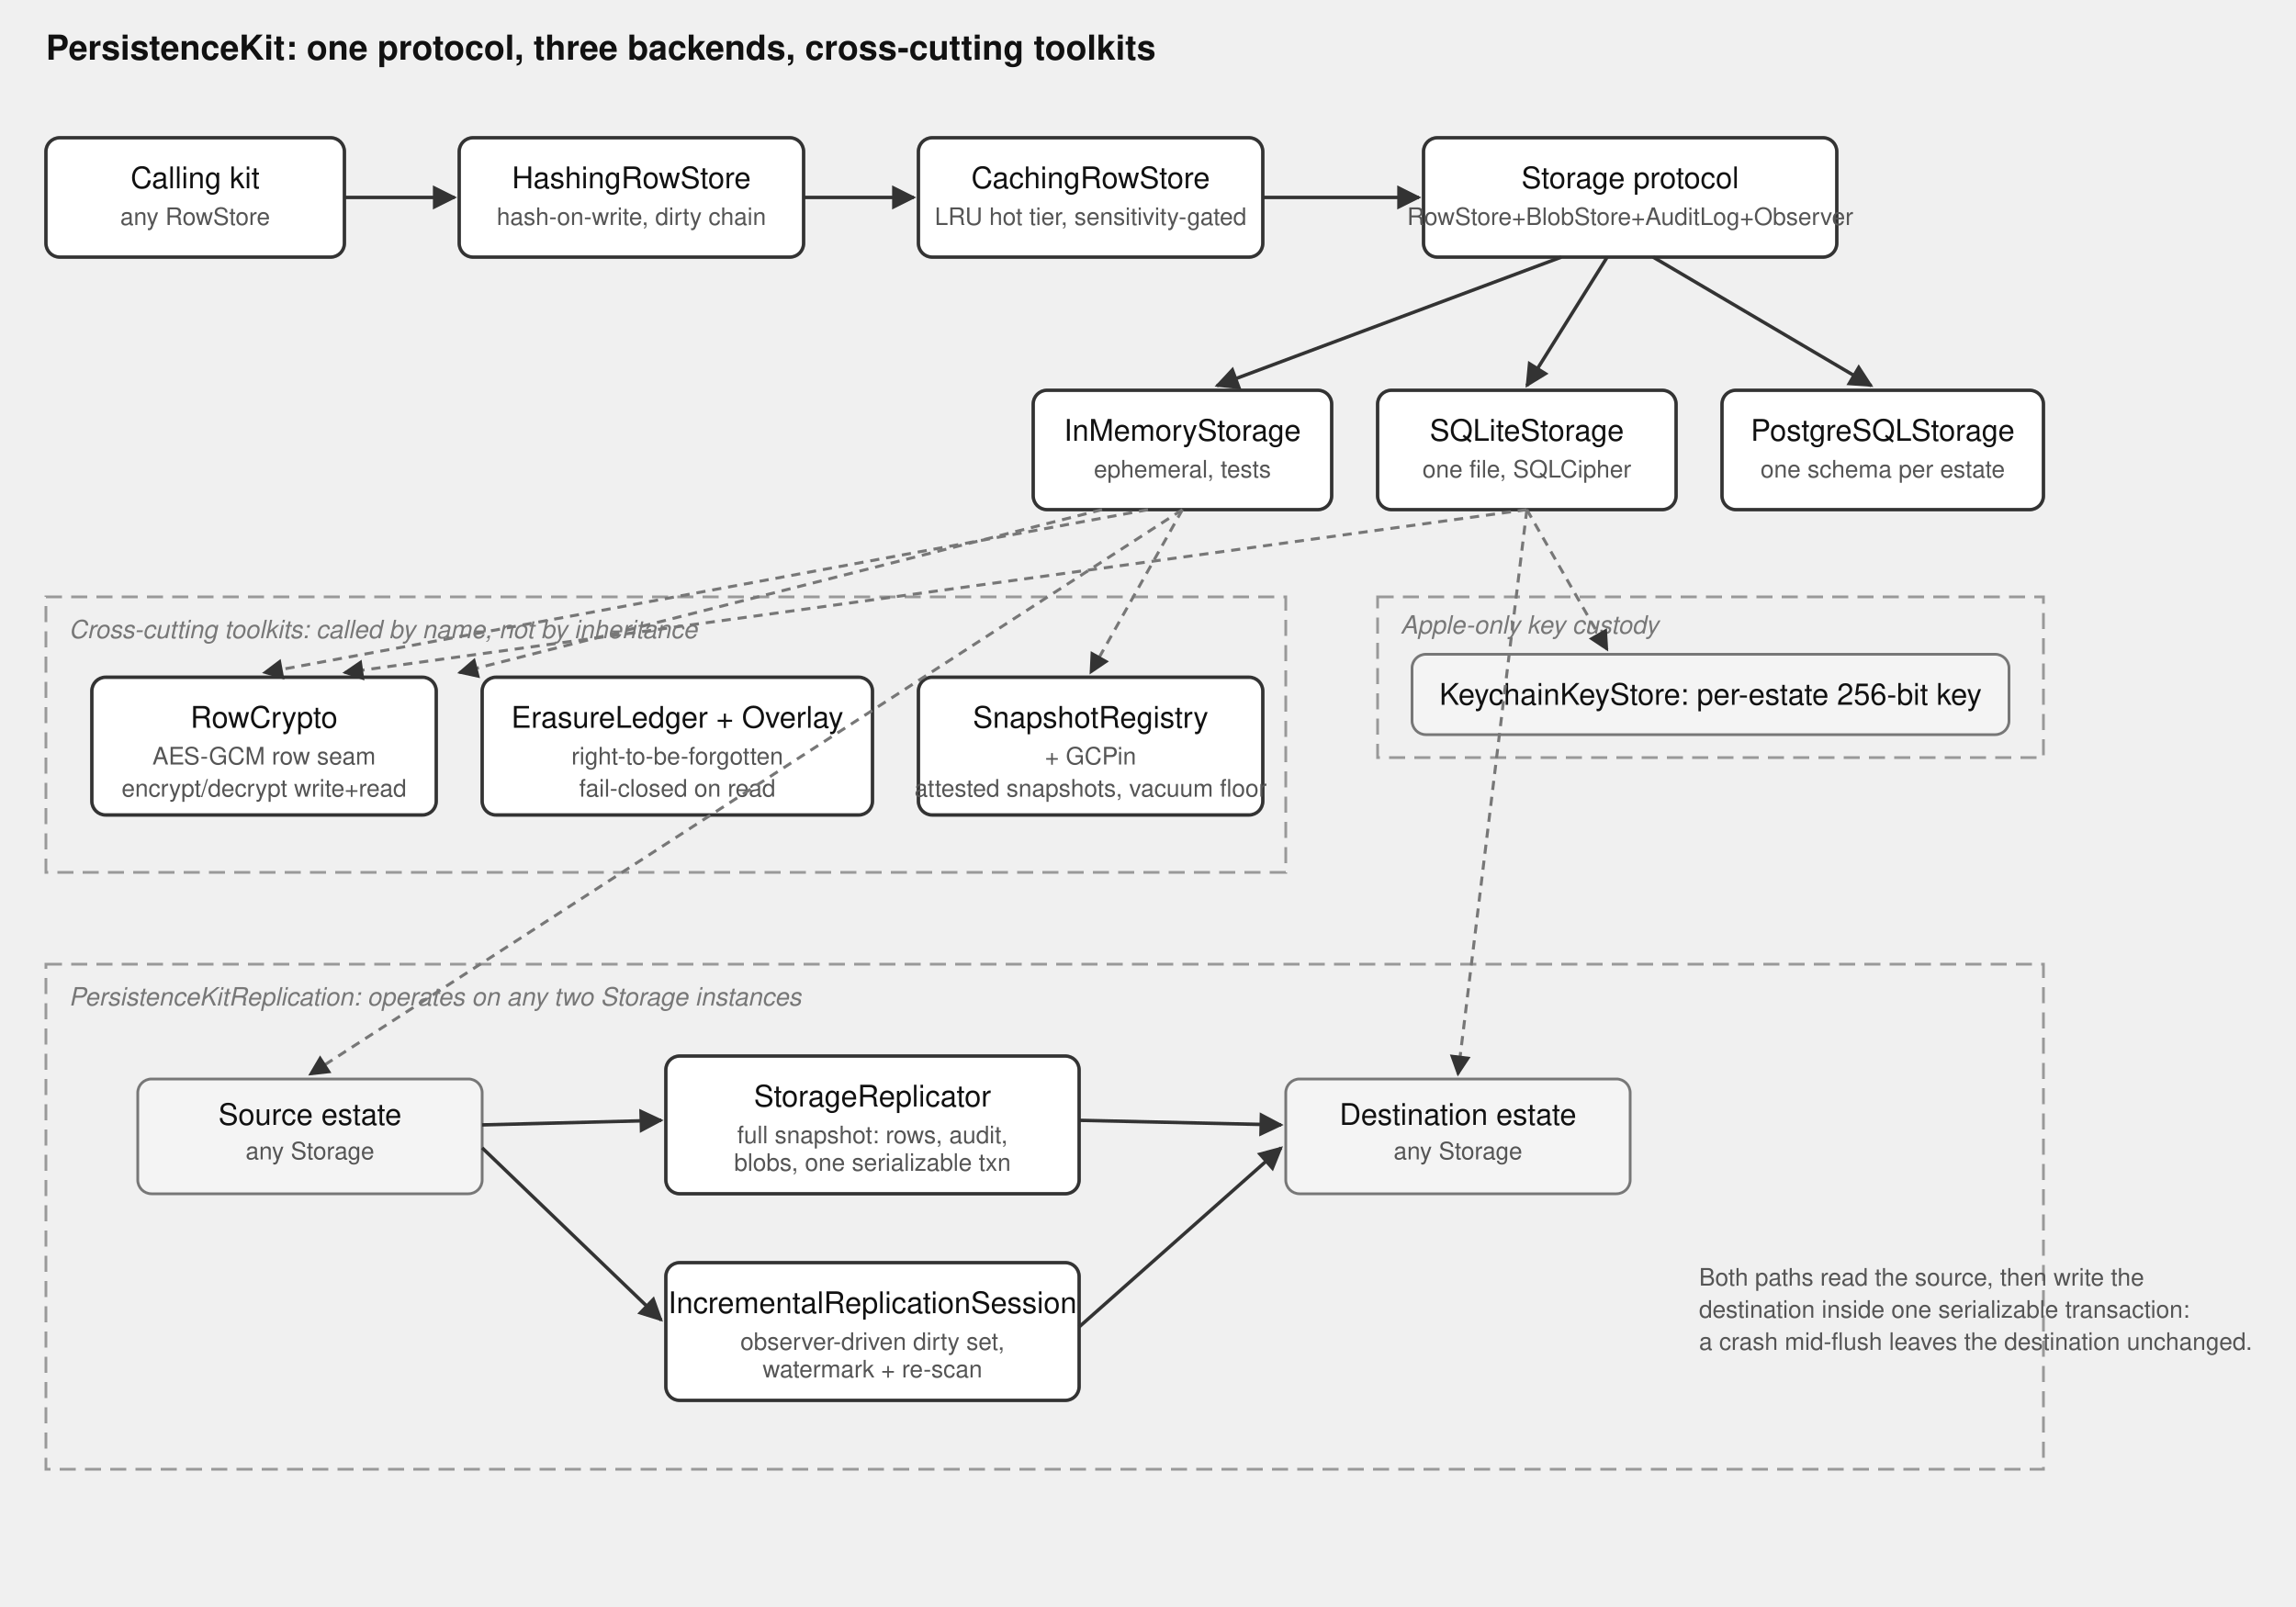
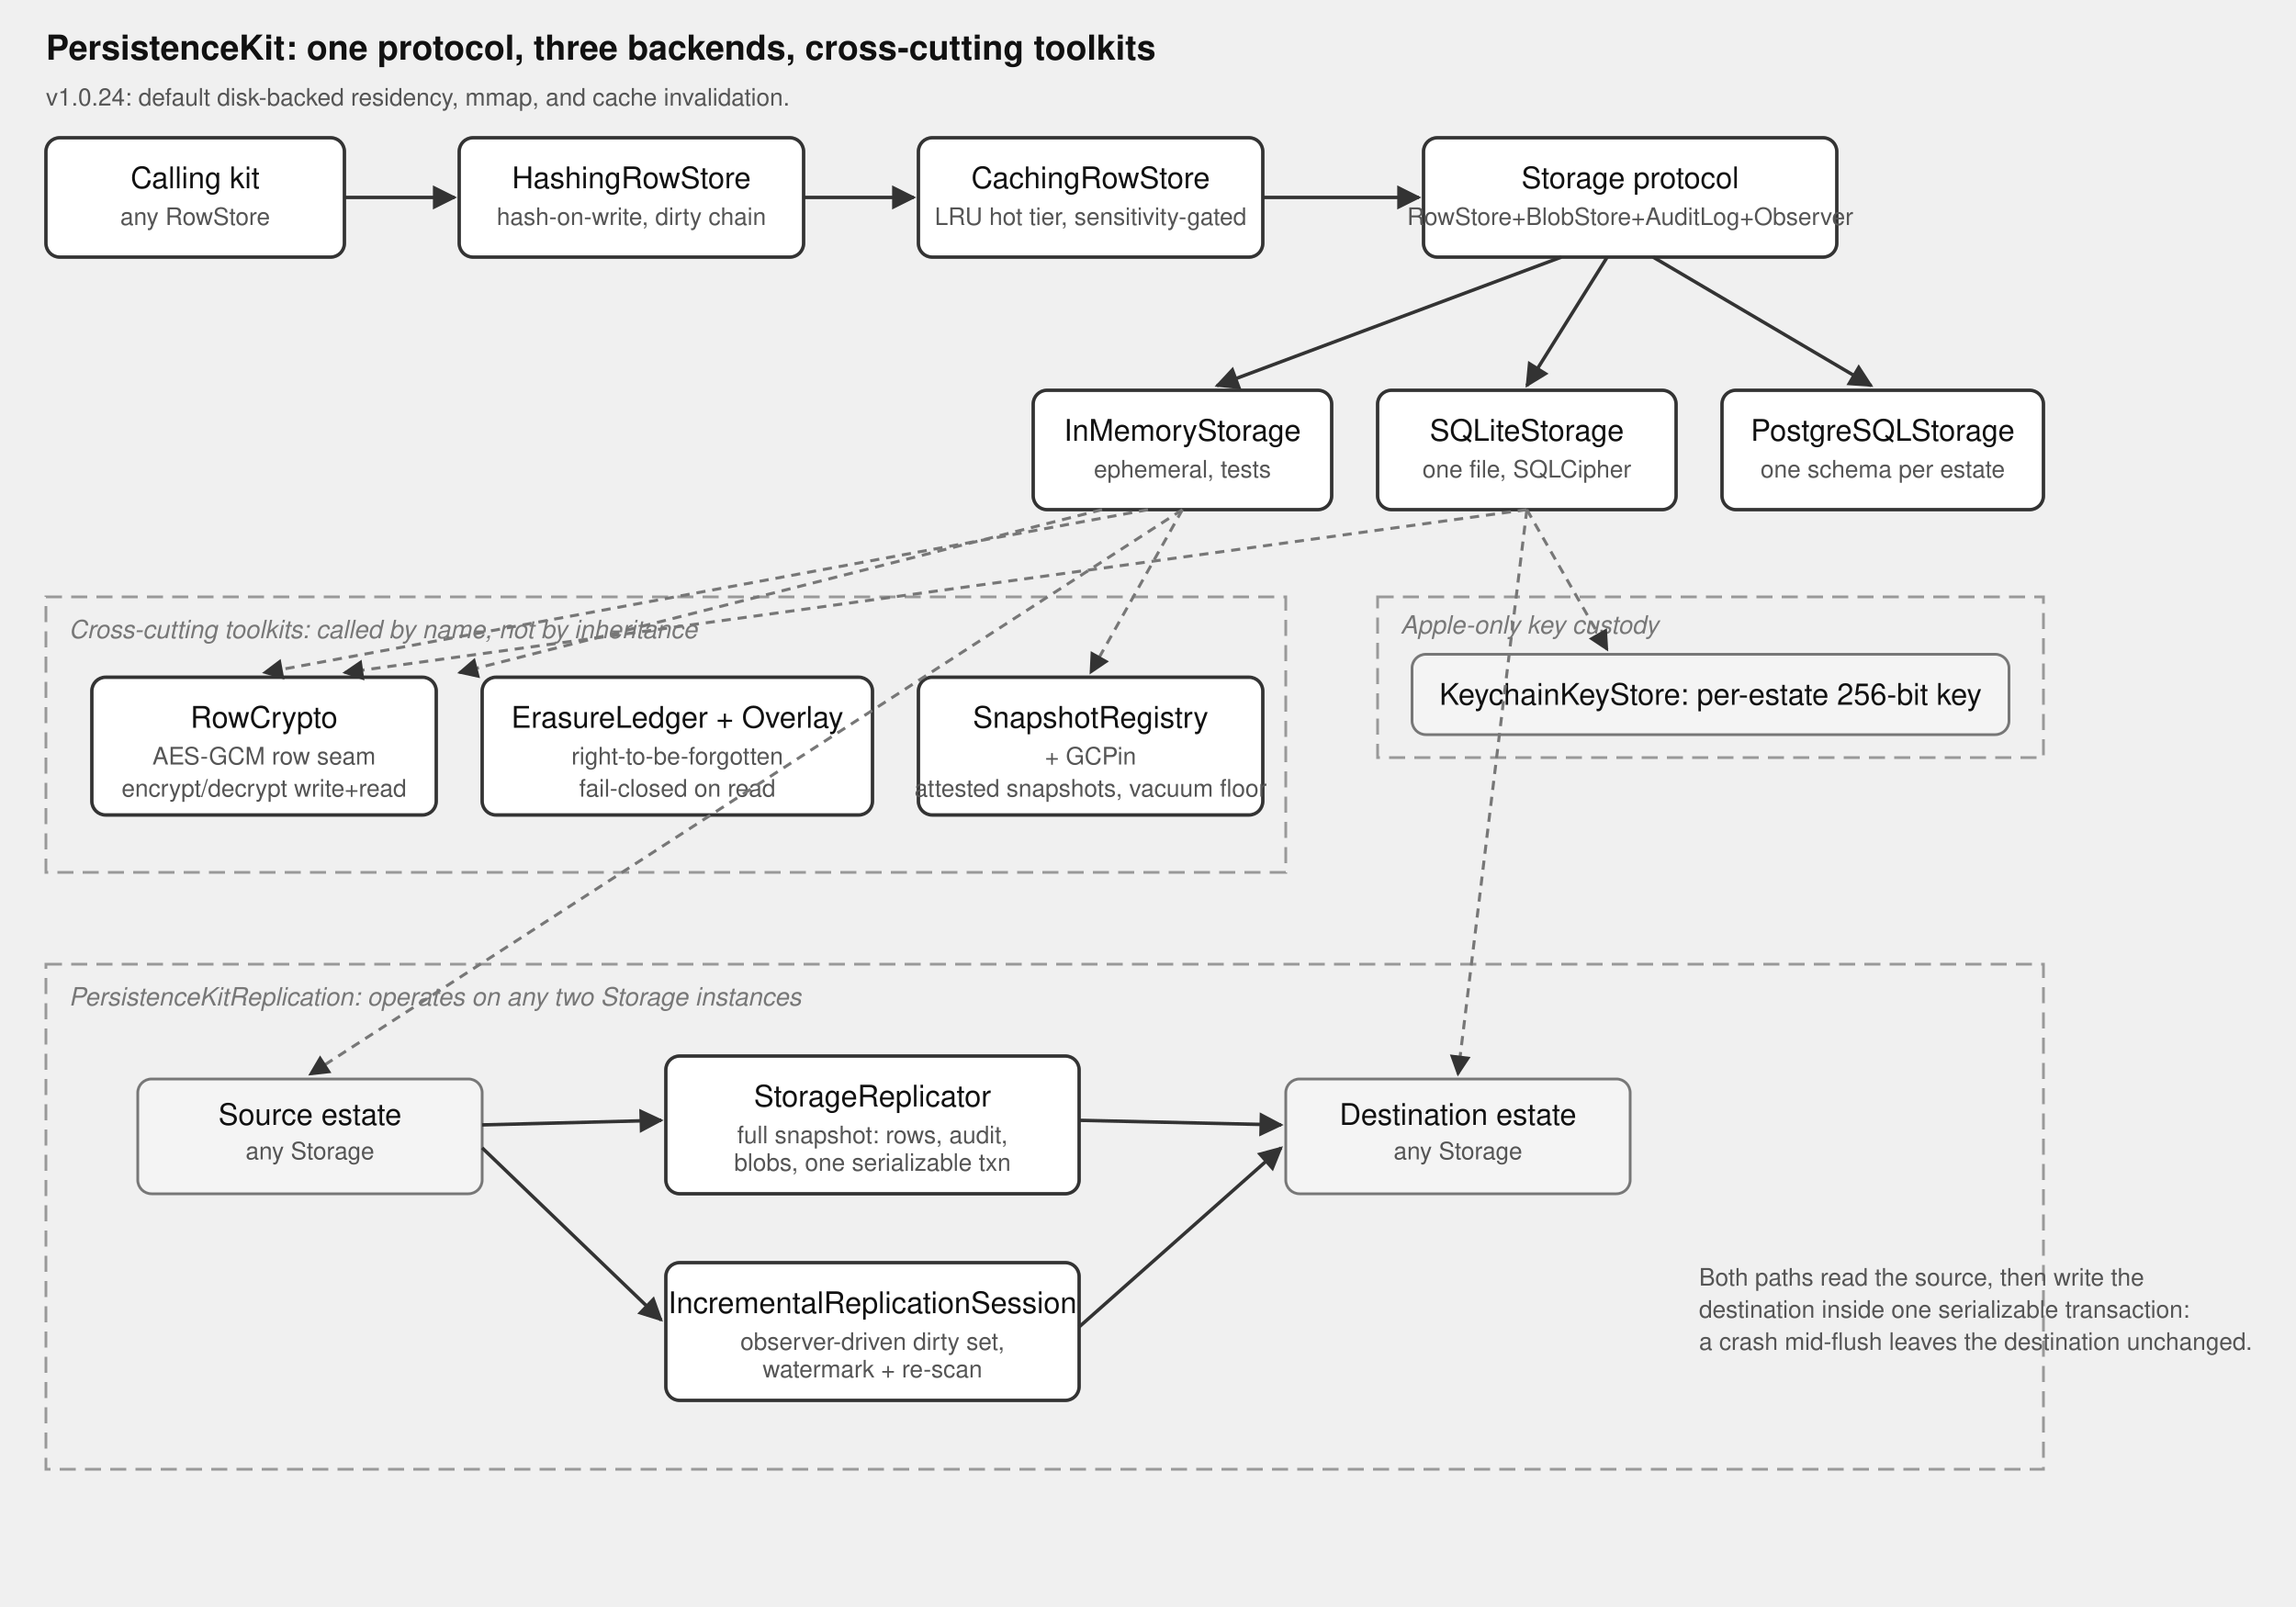
<svg xmlns="http://www.w3.org/2000/svg" width="1000" height="700" viewBox="0 0 1000 700" font-family="Helvetica, Arial, sans-serif">
  <defs>
    <marker id="arrow" viewBox="0 0 10 10" refX="9" refY="5" markerWidth="7" markerHeight="7" orient="auto-start-reverse">
      <path d="M 0 0 L 10 5 L 0 10 z" fill="#333" />
    </marker>
  </defs>
  <style>
    .box    { fill: #ffffff; stroke: #333; stroke-width: 1.5; }
    .ext    { fill: #f4f4f4; stroke: #777; stroke-width: 1.2; }
    .label  { font-size: 13px; fill: #111; }
    .sub    { font-size: 10.5px; fill: #555; }
    .flow   { stroke: #333; stroke-width: 1.5; fill: none; marker-end: url(#arrow); }
    .cross  { stroke: #777; stroke-width: 1.3; fill: none; marker-end: url(#arrow); stroke-dasharray: 4 3; }
    .region { fill: none; stroke: #999; stroke-width: 1.2; stroke-dasharray: 7 4; }
    .regionlabel { font-size: 11px; fill: #777; font-style: italic; }
  </style>
  <text x="20" y="26" font-size="15" font-weight="bold" fill="#111">PersistenceKit: one protocol, three backends, cross-cutting toolkits</text>
+   <text class="sub" x="20" y="46">v1.0.24: default disk-backed residency, mmap, and cache invalidation.</text>
  <rect class="box" x="20" y="60" width="130" height="52" rx="6" />
  <text class="label" x="85" y="82" text-anchor="middle">Calling kit</text>
  <text class="sub" x="85" y="98" text-anchor="middle">any RowStore</text>
  <rect class="box" x="200" y="60" width="150" height="52" rx="6" />
  <text class="label" x="275" y="82" text-anchor="middle">HashingRowStore</text>
  <text class="sub" x="275" y="98" text-anchor="middle">hash-on-write, dirty chain</text>
  <rect class="box" x="400" y="60" width="150" height="52" rx="6" />
  <text class="label" x="475" y="82" text-anchor="middle">CachingRowStore</text>
  <text class="sub" x="475" y="98" text-anchor="middle">LRU hot tier, sensitivity-gated</text>
  <rect class="box" x="620" y="60" width="180" height="52" rx="6" />
  <text class="label" x="710" y="82" text-anchor="middle">Storage protocol</text>
  <text class="sub" x="710" y="98" text-anchor="middle">RowStore+BlobStore+AuditLog+Observer</text>
  <line class="flow" x1="150" y1="86" x2="198" y2="86" />
  <line class="flow" x1="350" y1="86" x2="398" y2="86" />
  <line class="flow" x1="550" y1="86" x2="618" y2="86" />
  <rect class="box" x="600" y="170" width="130" height="52" rx="6" />
  <text class="label" x="665" y="192" text-anchor="middle">SQLiteStorage</text>
  <text class="sub" x="665" y="208" text-anchor="middle">one file, SQLCipher</text>
  <rect class="box" x="750" y="170" width="140" height="52" rx="6" />
  <text class="label" x="820" y="192" text-anchor="middle">PostgreSQLStorage</text>
  <text class="sub" x="820" y="208" text-anchor="middle">one schema per estate</text>
  <rect class="box" x="450" y="170" width="130" height="52" rx="6" />
  <text class="label" x="515" y="192" text-anchor="middle">InMemoryStorage</text>
  <text class="sub" x="515" y="208" text-anchor="middle">ephemeral, tests</text>
  <line class="flow" x1="700" y1="112" x2="665" y2="168" />
  <line class="flow" x1="720" y1="112" x2="815" y2="168" />
  <line class="flow" x1="680" y1="112" x2="530" y2="168" />
  <rect class="region" x="600" y="260" width="290" height="70" />
  <text class="regionlabel" x="610" y="276">Apple-only key custody</text>
  <rect class="ext" x="615" y="285" width="260" height="35" rx="6" />
  <text class="label" x="745" y="307" text-anchor="middle">KeychainKeyStore: per-estate 256-bit key</text>
  <line class="cross" x1="665" y1="222" x2="700" y2="283" />
  <rect class="region" x="20" y="260" width="540" height="120" />
  <text class="regionlabel" x="30" y="278">Cross-cutting toolkits: called by name, not by inheritance</text>
  <rect class="box" x="40" y="295" width="150" height="60" rx="6" />
  <text class="label" x="115" y="317" text-anchor="middle">RowCrypto</text>
  <text class="sub" x="115" y="333" text-anchor="middle">AES-GCM row seam</text>
  <text class="sub" x="115" y="347" text-anchor="middle">encrypt/decrypt write+read</text>
  <rect class="box" x="210" y="295" width="170" height="60" rx="6" />
  <text class="label" x="295" y="317" text-anchor="middle">ErasureLedger + Overlay</text>
  <text class="sub" x="295" y="333" text-anchor="middle">right-to-be-forgotten</text>
  <text class="sub" x="295" y="347" text-anchor="middle">fail-closed on read</text>
  <rect class="box" x="400" y="295" width="150" height="60" rx="6" />
  <text class="label" x="475" y="317" text-anchor="middle">SnapshotRegistry</text>
  <text class="sub" x="475" y="333" text-anchor="middle">+ GCPin</text>
  <text class="sub" x="475" y="347" text-anchor="middle">attested snapshots, vacuum floor</text>
  <line class="cross" x1="515" y1="222" x2="475" y2="293" />
  <line class="cross" x1="480" y1="222" x2="200" y2="293" />
  <line class="cross" x1="500" y1="222" x2="115" y2="293" />
  <line class="cross" x1="665" y1="222" x2="150" y2="293" />
  <rect class="region" x="20" y="420" width="870" height="220" />
  <text class="regionlabel" x="30" y="438">PersistenceKitReplication: operates on any two Storage instances</text>
  <rect class="ext" x="60" y="470" width="150" height="50" rx="6" />
  <text class="label" x="135" y="490" text-anchor="middle">Source estate</text>
  <text class="sub" x="135" y="505" text-anchor="middle">any Storage</text>
  <rect class="box" x="290" y="460" width="180" height="60" rx="6" />
  <text class="label" x="380" y="482" text-anchor="middle">StorageReplicator</text>
  <text class="sub" x="380" y="498" text-anchor="middle">full snapshot: rows, audit,</text>
  <text class="sub" x="380" y="510" text-anchor="middle">blobs, one serializable txn</text>
  <rect class="box" x="290" y="550" width="180" height="60" rx="6" />
  <text class="label" x="380" y="572" text-anchor="middle">IncrementalReplicationSession</text>
  <text class="sub" x="380" y="588" text-anchor="middle">observer-driven dirty set,</text>
  <text class="sub" x="380" y="600" text-anchor="middle">watermark + re-scan</text>
  <rect class="ext" x="560" y="470" width="150" height="50" rx="6" />
  <text class="label" x="635" y="490" text-anchor="middle">Destination estate</text>
  <text class="sub" x="635" y="505" text-anchor="middle">any Storage</text>
  <line class="flow" x1="210" y1="490" x2="288" y2="488" />
  <line class="flow" x1="470" y1="488" x2="558" y2="490" />
  <line class="flow" x1="210" y1="500" x2="288" y2="575" />
  <line class="flow" x1="470" y1="578" x2="558" y2="500" />
  <text class="sub" x="740" y="560">Both paths read the source, then write the</text>
  <text class="sub" x="740" y="574">destination inside one serializable transaction:</text>
  <text class="sub" x="740" y="588">a crash mid-flush leaves the destination unchanged.</text>
  <line class="cross" x1="515" y1="222" x2="135" y2="468" />
  <line class="cross" x1="665" y1="222" x2="635" y2="468" />
</svg>
